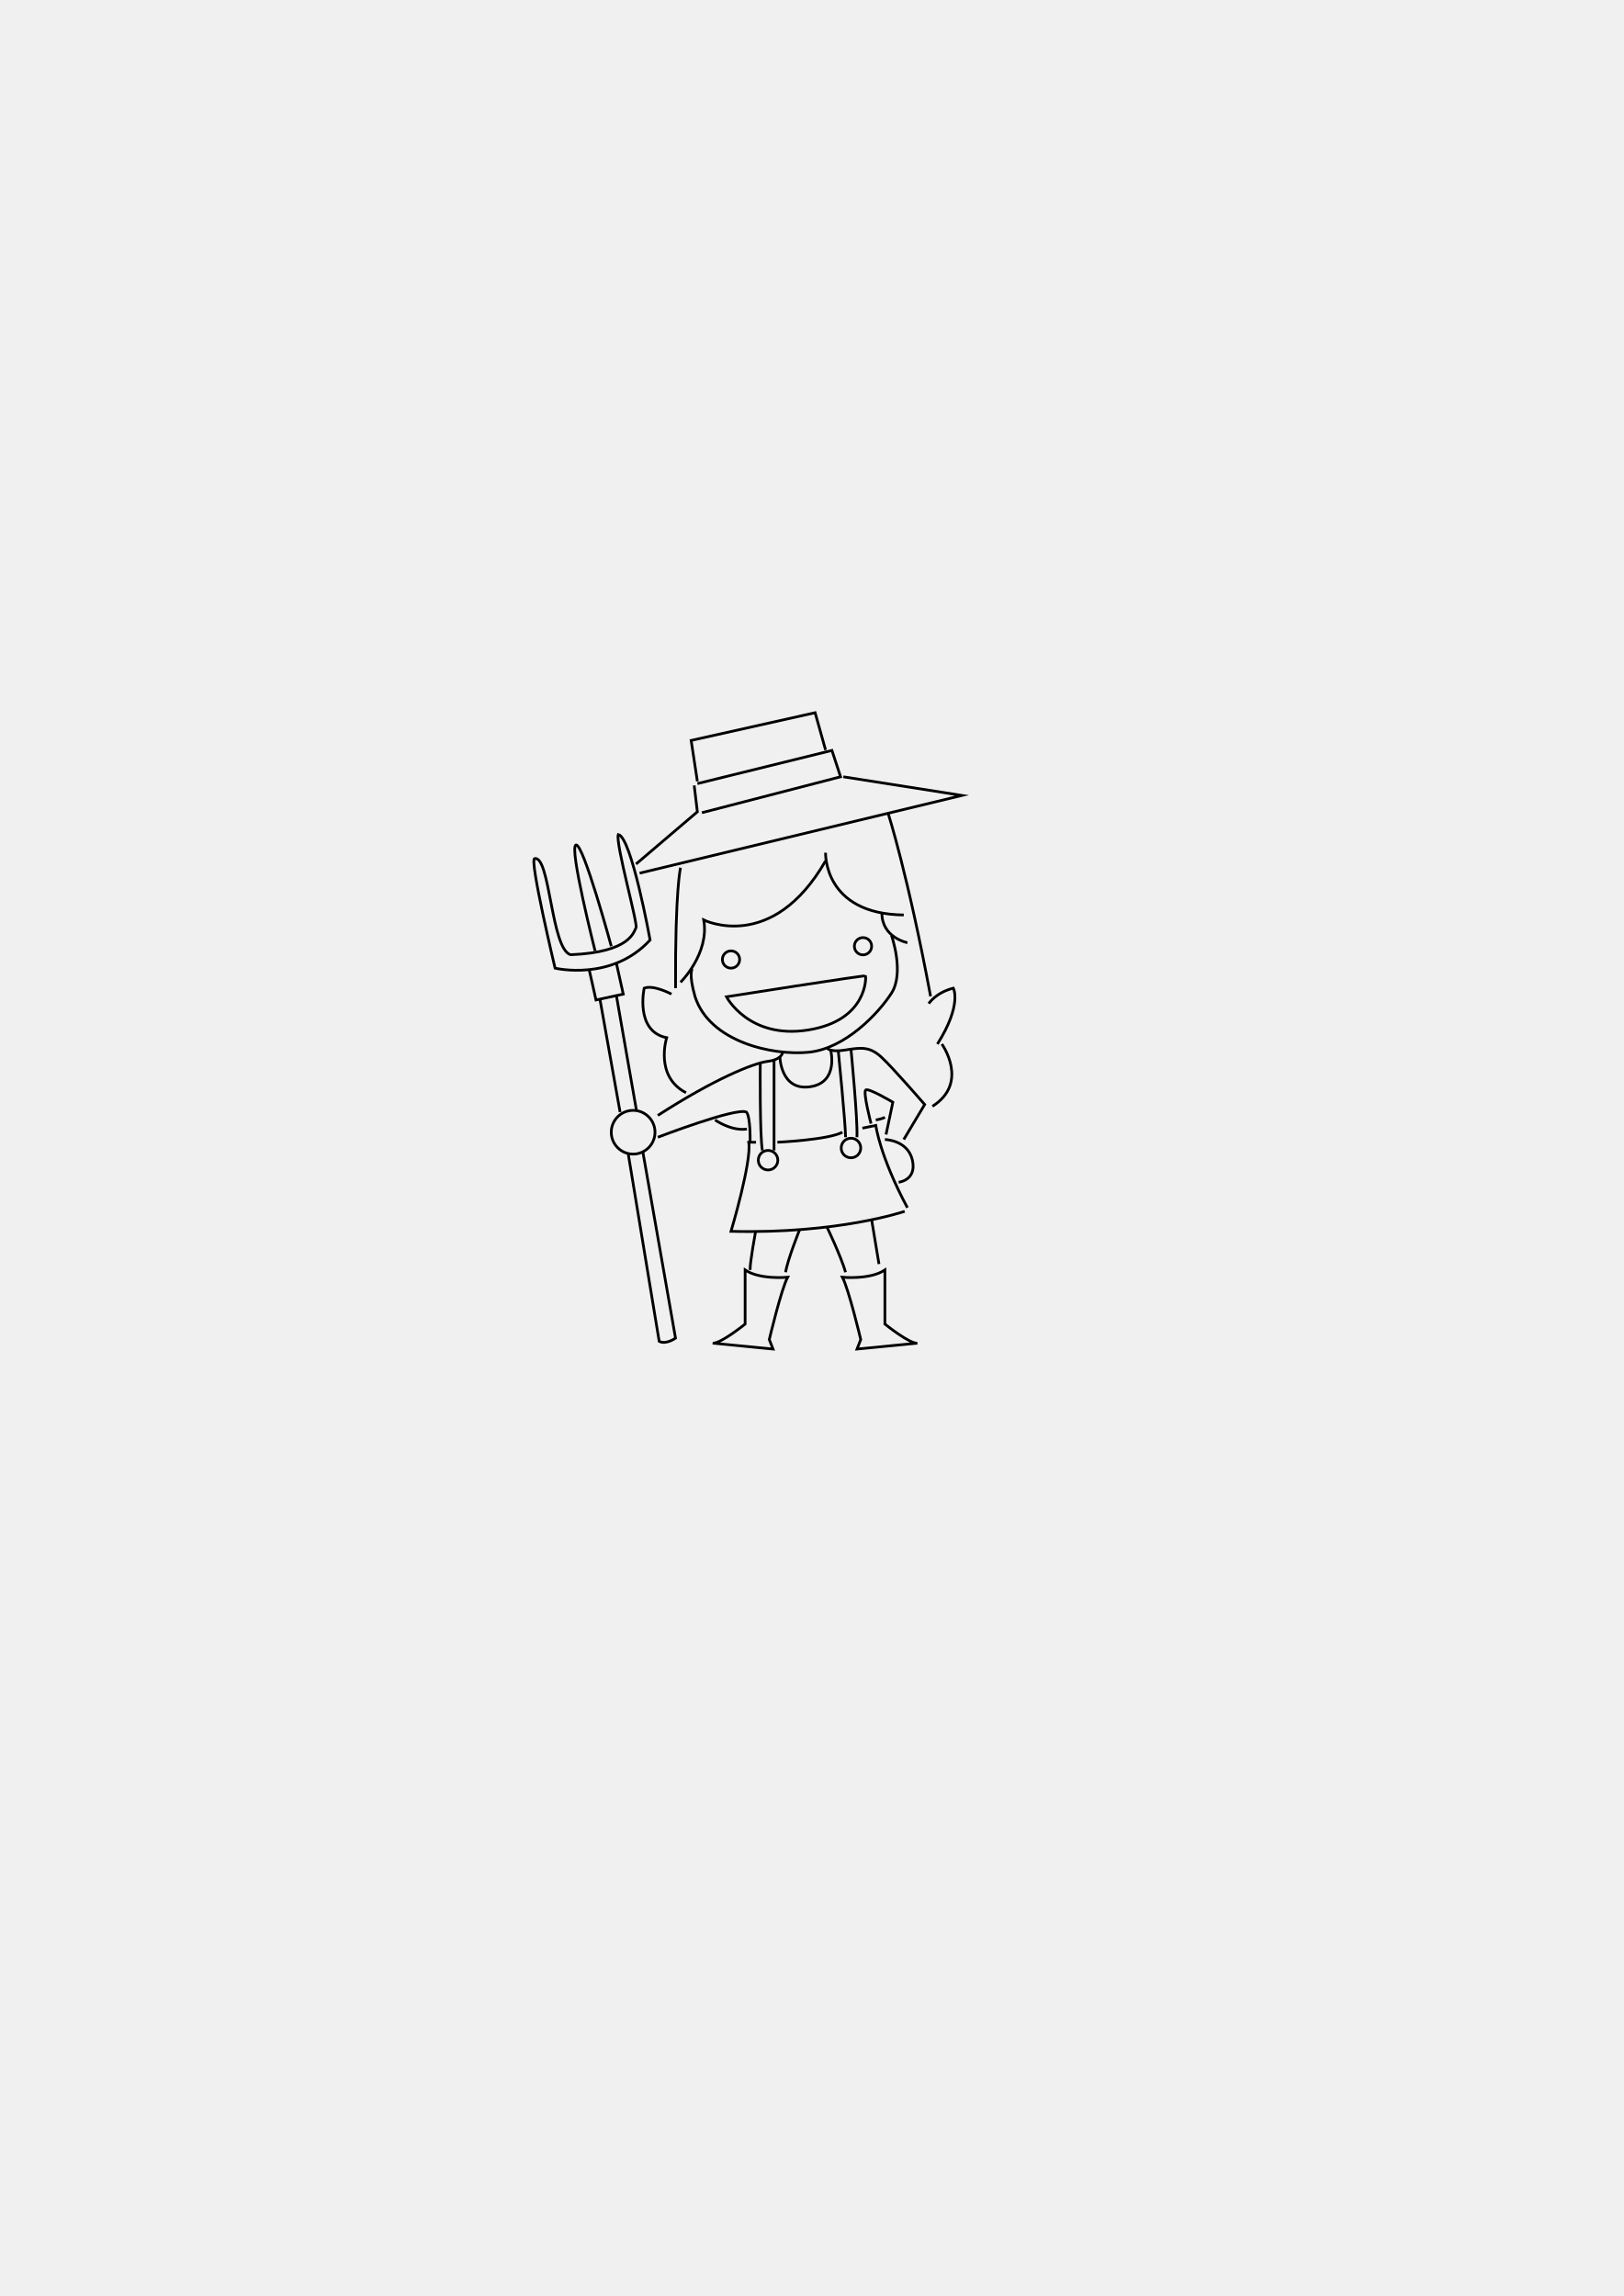
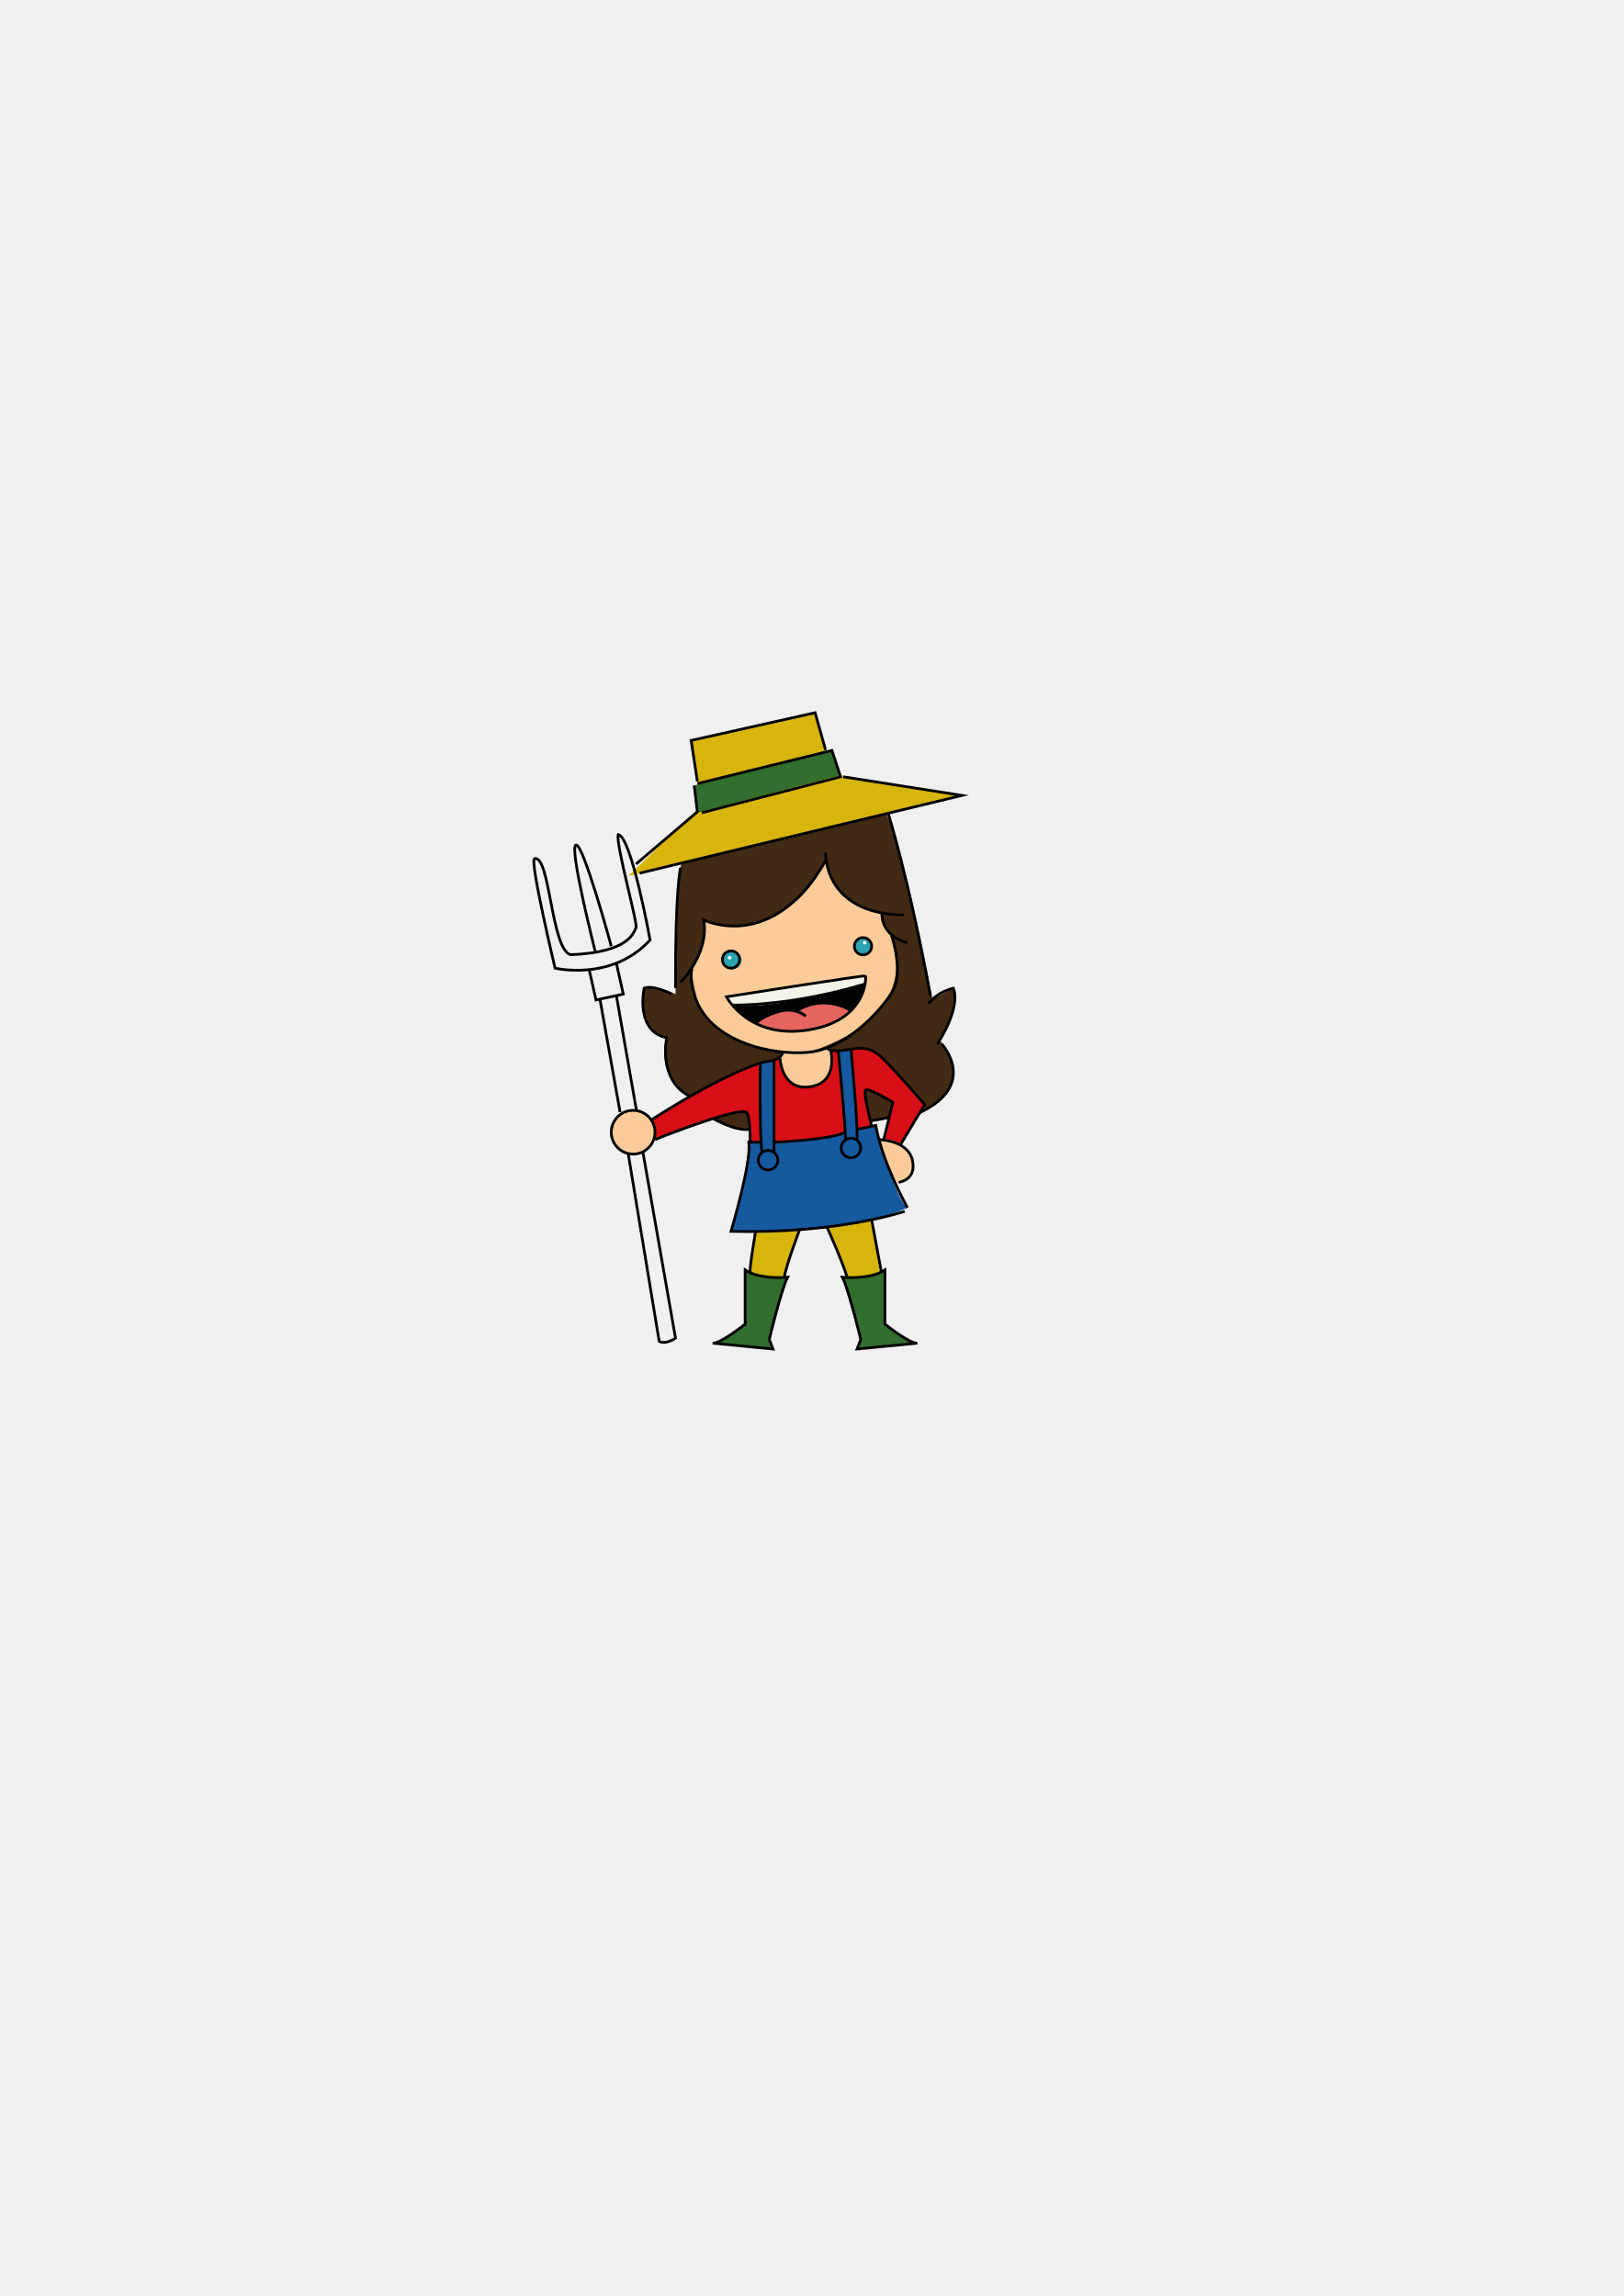
- <svg xmlns="http://www.w3.org/2000/svg" version="1.1" id="Calque_2" x="0px" y="0px" width="595.28px" height="841.89px" viewBox="0 0 595.28 841.89" enable-background="new 0 0 595.28 841.89" xml:space="preserve">
-   <path fill="none" stroke="#000000" stroke-miterlimit="10" d="M326.834,343c0,0,4.834,13.667,0,21.167S309.833,384.5,296.5,385.833  S260.167,382,254.833,365.5c-2.5-8.667-1-10.333-1-10.333" />
-   <path fill="none" stroke="#000000" stroke-miterlimit="10" d="M266.333,365.5c0,0,50.834-8,51-7.667s0.833,16.333-21,19.833  S266.333,365.5,266.333,365.5z" />
-   <circle fill="none" stroke="#000000" stroke-miterlimit="10" cx="268" cy="351.833" r="3.166" />
-   <circle fill="none" stroke="#000000" stroke-miterlimit="10" cx="316.392" cy="346.963" r="3.166" />
-   <path fill="none" stroke="#000000" stroke-miterlimit="10" d="M249.5,360.167c0,0,10.667-10.5,8.5-22.833c0,0,25,12.5,44.667-21.667  " />
-   <path fill="none" stroke="#000000" stroke-miterlimit="10" d="M302.667,312.667c0,0-0.833,22.5,28.667,22.833" />
-   <path fill="none" stroke="#000000" stroke-miterlimit="10" d="M332.667,345.667c0,0-9.37-1.799-9.352-10.899" />
-   <polyline fill="none" stroke="#000000" stroke-miterlimit="10" points="309.167,284.833 352.667,291.667 234.5,320.167 " />
-   <polyline fill="none" stroke="#000000" stroke-miterlimit="10" points="255.667,286.5 253.387,271.5 298.833,261.333 302.667,275   " />
-   <polyline fill="none" stroke="#000000" stroke-miterlimit="10" points="254.5,288 255.667,297.667 233.167,316.833 " />
-   <polyline fill="none" stroke="#000000" stroke-miterlimit="10" points="255.667,287.333 305,275.167 308.167,284.833 257.333,298   " />
-   <path fill="none" stroke="#000000" stroke-miterlimit="10" d="M325.594,298.196c0,0,7.24,22.471,15.573,67.137" />
-   <path fill="none" stroke="#000000" stroke-miterlimit="10" d="M340.5,368c0,0,2.5-4,9-5.667c0,0,3.334,6-5.833,20.5" />
-   <path fill="none" stroke="#000000" stroke-miterlimit="10" d="M345.296,382.833c0,0,10.205,14.167-3.462,22.833" />
-   <path fill="none" stroke="#000000" stroke-miterlimit="10" d="M249.5,318.167c0,0-2,7.667-1.833,44.167" />
-   <path fill="none" stroke="#000000" stroke-miterlimit="10" d="M246.167,364.517c0,0-6.5-3.516-10-2.183c0,0-3.5,15.833,8.25,18.167  c0,0-4.583,14.167,7.083,20.167" />
-   <path fill="none" stroke="#000000" stroke-miterlimit="10" d="M303.171,384.232c0,0,0.829,1.768,6.829,0.768s9-1.167,13.167,2.667  S339,405,339,405l-7.666,12.833" />
-   <path fill="none" stroke="#000000" stroke-miterlimit="10" d="M324.834,416l2.5-11.833c0,0-8.916-5.333-9.958-4.5  S319.334,412,319.334,412" />
-   <path fill="none" stroke="#000000" stroke-miterlimit="10" d="M316.167,413.667l4.919-1c0,0,1.414,11.167,11.581,30.167" />
-   <path fill="none" stroke="#000000" stroke-miterlimit="10" d="M331.667,444.167c0,0-24.167,8.333-63.667,7.333  c0,0,7.667-25.666,6.5-32.667h2.667" />
-   <path fill="none" stroke="#000000" stroke-miterlimit="10" d="M285,418.833c0,0,18.501-0.834,23.834-3.667" />
-   <path fill="none" stroke="#000000" stroke-miterlimit="10" d="M286.991,385.758c0,0-0.158,2.741-5.491,3.408  s-19.666,6.5-40.333,19.833" />
-   <path fill="none" stroke="#000000" stroke-miterlimit="10" d="M241.167,417c0,0,28.833-11.088,32.5-9.211  c1.547,1.882,1.333,11.044,1.333,11.044" />
-   <line fill="none" stroke="#000000" stroke-miterlimit="10" x1="283.78" y1="388.673" x2="283.78" y2="421.833" />
-   <path fill="none" stroke="#000000" stroke-miterlimit="10" d="M278.722,389.764c0,0-0.222,26.57,0.778,32.07" />
-   <path fill="none" stroke="#000000" stroke-miterlimit="10" d="M307.325,385.293c0,0,2.675,26.874,2.675,31.707" />
-   <path fill="none" stroke="#000000" stroke-miterlimit="10" d="M311.979,384.69c0,0,2.521,25.977,2.188,32.31" />
-   <path fill="none" stroke="#000000" stroke-miterlimit="10" d="M285.921,387.524c0,0,0.246,12.476,10.996,10.976  s7.617-13.453,7.617-13.453" />
-   <circle fill="none" stroke="#000000" stroke-miterlimit="10" cx="281.583" cy="425.417" r="3.583" />
-   <circle fill="none" stroke="#000000" stroke-miterlimit="10" cx="311.979" cy="420.945" r="3.583" />
-   <path fill="none" stroke="#000000" stroke-miterlimit="10" d="M324.417,417.833c0,0,8.416,0.167,10.083,7.583  s-5.041,8.083-5.041,8.083" />
-   <line fill="none" stroke="#000000" stroke-miterlimit="10" x1="319.559" y1="447.263" x2="322.245" y2="463.5" />
-   <path fill="none" stroke="#000000" stroke-miterlimit="10" d="M303.171,449.912c0,0,5.162,10.755,6.829,16.588" />
-   <path fill="none" stroke="#000000" stroke-miterlimit="10" d="M293.158,450.89c0,0-4.462,11.11-5.144,15.61" />
-   <path fill="none" stroke="#000000" stroke-miterlimit="10" d="M277,451.583c0,0-2.146,11.751-1.99,14.084" />
-   <path fill="none" stroke="#000000" stroke-miterlimit="10" d="M308.834,468.333c0,0,10.166,1.001,15.583-2.666V485.5  c0,0,9.084,7.333,11.917,7l-22.137,2.167l1.365-3.5C315.562,491.167,311.168,472.666,308.834,468.333z" />
-   <path fill="none" stroke="#000000" stroke-miterlimit="10" d="M288.76,468.333c0,0-10.166,1.001-15.583-2.666V485.5  c0,0-9.084,7.333-11.917,7l22.137,2.167l-1.365-3.5C282.032,491.167,286.426,472.666,288.76,468.333z" />
-   <circle fill="none" stroke="#000000" stroke-miterlimit="10" cx="232.117" cy="415.166" r="8.017" />
-   <path fill="none" stroke="#000000" stroke-miterlimit="10" d="M262.167,410.667c0,0,5.833,4.166,11.667,3.333" />
-   <path fill="none" stroke="#000000" stroke-miterlimit="10" d="M321.086,410.667c0,0,2.248-0.333,3.331-1" />
-   <path fill="none" stroke="#000000" stroke-miterlimit="10" d="M203.5,355c0,0,20.833,5.001,34.833-10.333  c0,0-6.833-37.834-11.667-38.667c-1.086,3.279,7.333,32.934,6.5,34.217s-1.803,8.985-23.97,9.855  c-7.167-1.962-7.53-36.572-13.197-35.239C194,315.167,203.5,355,203.5,355z" />
-   <path fill="none" stroke="#000000" stroke-miterlimit="10" d="M224.1,346.963c0,0-10.266-37.796-12.933-37.129s7,38.833,7,38.833" />
-   <polyline fill="none" stroke="#000000" stroke-miterlimit="10" points="225.97,353.165 228.5,364.517 218.5,366.667   216.005,355.547 " />
-   <line fill="none" stroke="#000000" stroke-miterlimit="10" x1="225.977" y1="365.059" x2="233.333" y2="407.149" />
-   <line fill="none" stroke="#000000" stroke-miterlimit="10" x1="220" y1="366.667" x2="227.333" y2="407.789" />
-   <path fill="none" stroke="#000000" stroke-miterlimit="10" d="M235.679,422.344l11.978,68.323c0,0-3.488,2.501-5.989,1.167  l-11.334-68.65" />
+ <svg xmlns="http://www.w3.org/2000/svg" version="1.1" x="0px" y="0px" width="595.28px" height="841.89px" viewBox="0 0 595.28 841.89" enable-background="new 0 0 595.28 841.89" xml:space="preserve">
+   <g id="Couleurs">
+     <g>
+       <path fill="#412913" d="M255.667,305c0,0-5.9,7.041-6.648,16.25s-1.362,43.267-1.362,43.267s-6.324-3.35-11.49-2.183    c0,0-3.333,14.917,8.25,18.167s0,0,0,0s-4.917,13.75,8.518,21.543c0,0,3.561,8.728,16.313,11.717c0,0,52.92,1.324,72.586-8.093    c0,0,14.791-8.542,2.745-24.318c0,0,6.421-9.932,4.921-19.016l-7.666,4.12c0,0-12.844-70.203-19.589-70.953    S255.667,305,255.667,305z" />
+       <path fill="#FBCC9A" d="M253.833,355.167c0,0-4.333,30.75,42.667,30.667C340.25,371.5,326.834,343,326.834,343    s-3.953-4.466-3.519-8.233c0,0-18.481-1.934-20.648-19.101c0,0-11.99,30.226-44.579,22.28    C258.088,337.946,260.01,345.816,253.833,355.167z" />
+       <path fill="#FBCC9A" d="M302.667,384.232c0,0,0.422,0.581,1.867,0.815c0,0,3.05,12.703-7.617,13.453s-10.996-10.976-10.996-10.976    s1.061-1.07,1.07-1.766C286.991,385.758,301.456,387.304,302.667,384.232z" />
+       <path fill="#010202" d="M266.333,365.5l51-7.667c0,0-0.917,18-21,19.833S268.667,369,266.333,365.5z" />
+       <path fill="#E5655E" d="M277,375.229c0,0,8.96-5.562,14.855-4.396s0.87-0.161,0.87-0.161s7.482-5.733,19.254-0.078    C311.979,370.595,298.107,383.054,277,375.229z" />
+       <path fill="#F4F3E9" d="M266.333,365.5l51-7.667l-0.178,2.954c0,0-31.957,9.787-48.682,7.75L266.333,365.5z" />
+       <circle fill="#2CA3B1" cx="268.475" cy="352.062" r="3.396" />
+       <circle fill="#2CA3B1" cx="316.392" cy="346.963" r="3.396" />
+       <circle fill="#FFFFFF" cx="267.475" cy="351.164" r="0.648" />
+       <circle fill="#FFFFFF" cx="316.999" cy="345.666" r="0.648" />
+       <polygon fill="#D8B50B" points="253.387,271.5 298.833,261.333 304.959,283.75 352.667,291.667 230.333,321.25 256.75,295.75       " />
+       <polygon fill="#326E2E" points="254.5,288 305,275.167 307.976,284.25 255.667,298   " />
+       <path fill="#D80F16" d="M238.995,410.667c0,0,31.13-20.55,40.505-21.108c0,0,5.735-1.248,6.421-2.034s0.269-0.296,0.269-0.296    s-0.941,11.466,10.434,11.307c0,0,10.569-1.19,7.91-13.487c0,0,3.487,0.262,5.466-0.047s9.66-3.358,16.83,6.383L339,405    c0,0-8.414,13.807-8.395,14.778c0,0-3.396-2.236-6.188-1.945L327.334,404c0,0-10.291-7.042-10-3.333s2.225,12.311,2.225,12.311    s-22.538,7.19-44.548,5.856c0,0,0.24-9.683-1.51-11.258s-33.365,9.787-33.365,9.787S240.342,411.966,238.995,410.667z" />
+       <path fill="#15599F" d="M307.325,385.293l0.637-0.082l4.017-0.521l2.219,29.42l6.889-1.444c0,0,7.248,27.5,11.581,30.167    c0,0-14.688,7.389-38.178,8.057S268,451.5,268,451.5s7.202-26.285,7-32.667s0.002-0.738,0.002-0.738l4.098,0.738l-0.378-29.07    l5.028-1.014l0.03,30.083c0,0,24.095-1.501,26.157-3.667" />
+     </g>
+     <path fill="#D8B50B" d="M277,451.583l-1.99,14.917c0,0,7.972,3.035,11.981,1.935c0,0,4.836-17.469,6.167-17.507   S278,452.832,277,451.583z" />
+     <path fill="#D8B50B" d="M303.171,450.32c0,0,7.471,16.386,7.483,18.116c0,0,10.347,0.227,11.93-1.771l-3.005-19.279L303.171,450.32   z" />
+     <path fill="#326E2E" d="M262.78,492.226l10.397-6.726v-19.833c0,0,7.176,4.332,15.583,2.666l-6.729,22.834l1.365,3.5   L262.78,492.226z" />
+     <path fill="#326E2E" d="M334.741,492.226l-10.397-6.726v-19.833c0,0-7.176,4.332-15.582,2.666l6.729,22.834l-1.365,3.5   L334.741,492.226z" />
+     <path fill="#FBCC9A" d="M322.584,418.833c0,0,1.44-0.821,3.01-0.738s7.271,1.404,9.172,7.571s-6.599,8.5-6.599,8.5l-5.075-14.389" />
+     <circle fill="#FBCC9A" cx="232.27" cy="415.166" r="8.017" />
+   </g>
+   <g id="Tracés">
+     <path fill="none" stroke="#000000" stroke-miterlimit="10" d="M326.834,343c0,0,4.834,13.667,0,21.167S309.833,384.5,296.5,385.833   S260.167,382,254.833,365.5c-2.5-8.667-1-10.333-1-10.333" />
+     <path fill="none" stroke="#000000" stroke-miterlimit="10" d="M266.333,365.5c0,0,50.834-8,51-7.667s0.833,16.333-21,19.833   S266.333,365.5,266.333,365.5z" />
+     <circle fill="none" stroke="#000000" stroke-miterlimit="10" cx="268" cy="351.833" r="3.166" />
+     <circle fill="none" stroke="#000000" stroke-miterlimit="10" cx="316.392" cy="346.963" r="3.166" />
+     <path fill="none" stroke="#000000" stroke-miterlimit="10" d="M249.5,360.167c0,0,10.667-10.5,8.5-22.833   c0,0,25,12.5,44.667-21.667" />
+     <path fill="none" stroke="#000000" stroke-miterlimit="10" d="M302.667,312.667c0,0-0.833,22.5,28.667,22.833" />
+     <path fill="none" stroke="#000000" stroke-miterlimit="10" d="M332.667,345.667c0,0-9.37-1.799-9.352-10.899" />
+     <polyline fill="none" stroke="#000000" stroke-miterlimit="10" points="309.167,284.833 352.667,291.667 234.5,320.167  " />
+     <polyline fill="none" stroke="#000000" stroke-miterlimit="10" points="255.667,286.5 253.387,271.5 298.833,261.333 302.667,275     " />
+     <polyline fill="none" stroke="#000000" stroke-miterlimit="10" points="254.5,288 255.667,297.667 233.167,316.833  " />
+     <polyline fill="none" stroke="#000000" stroke-miterlimit="10" points="255.667,287.333 305,275.167 308.167,284.833 257.333,298     " />
+     <path fill="none" stroke="#000000" stroke-miterlimit="10" d="M325.594,298.196c0,0,7.24,22.471,15.573,67.137" />
+     <path fill="none" stroke="#000000" stroke-miterlimit="10" d="M340.5,368c0,0,2.5-4,9-5.667c0,0,3.334,6-5.833,20.5" />
+     <path fill="none" stroke="#000000" stroke-miterlimit="10" d="M345.296,382.833c0,0,13.642,14.854-8.081,25.133" />
+     <path fill="none" stroke="#000000" stroke-miterlimit="10" d="M249.5,318.167c0,0-2,7.667-1.833,44.167" />
+     <path fill="none" stroke="#000000" stroke-miterlimit="10" d="M246.167,364.517c0,0-6.5-3.516-10-2.183c0,0-3.5,15.833,8.25,18.167   c0,0-3.341,15.407,8.326,21.407" />
+     <path fill="none" stroke="#000000" stroke-miterlimit="10" d="M303.171,384.232c0,0,0.829,1.768,6.829,0.768s9-1.167,13.167,2.667   S339,405,339,405l-8.757,14.554" />
+     <path fill="none" stroke="#000000" stroke-miterlimit="10" d="M324,417.833l3.334-13.667c0,0-8.916-5.333-9.958-4.5   s2.124,13,2.124,13" />
+     <path fill="none" stroke="#000000" stroke-miterlimit="10" d="M314.197,414.11l6.889-1.444c0,0,1.414,11.167,11.581,30.167" />
+     <path fill="none" stroke="#000000" stroke-miterlimit="10" d="M331.667,444.167c0,0-24.167,8.333-63.667,7.333   c0,0,7.667-25.666,6.5-32.667h4.6" />
+     <path fill="none" stroke="#000000" stroke-miterlimit="10" d="M283.78,418.833c0,0,20.824-0.834,26.157-3.667" />
+     <path fill="none" stroke="#000000" stroke-miterlimit="10" d="M286.991,385.758c0,0-0.158,2.741-5.491,3.408   s-22.08,8.167-42.747,21.5" />
+     <path fill="none" stroke="#000000" stroke-miterlimit="10" d="M240.135,417.833c0,0,29.866-11.922,33.532-10.044   c1.547,1.882,1.333,11.044,1.333,11.044" />
+     <line fill="none" stroke="#000000" stroke-miterlimit="10" x1="283.78" y1="388.673" x2="283.78" y2="422.59" />
+     <path fill="none" stroke="#000000" stroke-miterlimit="10" d="M278.722,389.764c0,0-0.335,27.327,0.665,32.826" />
+     <path fill="none" stroke="#000000" stroke-miterlimit="10" d="M307.325,385.293c0,0,2.675,27.707,2.675,32.541" />
+     <path fill="none" stroke="#000000" stroke-miterlimit="10" d="M311.979,384.69c0,0,2.552,26.81,2.219,33.143" />
+     <path fill="none" stroke="#000000" stroke-miterlimit="10" d="M285.921,387.524c0,0,0.246,12.476,10.996,10.976   s7.617-13.453,7.617-13.453" />
+     <circle fill="none" stroke="#000000" stroke-miterlimit="10" cx="281.583" cy="425.417" r="3.583" />
+     <circle fill="none" stroke="#000000" stroke-miterlimit="10" cx="311.979" cy="420.945" r="3.583" />
+     <path fill="none" stroke="#000000" stroke-miterlimit="10" d="M322.25,417.869c0,0,10.583,0.132,12.25,7.548   s-5.041,8.083-5.041,8.083" />
+     <line fill="none" stroke="#000000" stroke-miterlimit="10" x1="319.559" y1="447.263" x2="323.123" y2="466.414" />
+     <path fill="none" stroke="#000000" stroke-miterlimit="10" d="M303.171,449.912c0,0,5.743,12.689,7.41,18.522" />
+     <path fill="none" stroke="#000000" stroke-miterlimit="10" d="M293.158,450.89c0,0-4.965,13.025-5.646,17.525" />
+     <path fill="none" stroke="#000000" stroke-miterlimit="10" d="M277,451.583c0,0-2.154,12.498-1.998,14.831" />
+     <path fill="none" stroke="#000000" stroke-miterlimit="10" d="M308.834,468.333c0,0,10.166,1.001,15.583-2.666V485.5   c0,0,9.084,7.333,11.917,7l-22.137,2.167l1.365-3.5C315.562,491.167,311.168,472.666,308.834,468.333z" />
+     <path fill="none" stroke="#000000" stroke-miterlimit="10" d="M288.76,468.333c0,0-10.166,1.001-15.583-2.666V485.5   c0,0-9.084,7.333-11.917,7l22.137,2.167l-1.365-3.5C282.032,491.167,286.426,472.666,288.76,468.333z" />
+     <circle fill="none" stroke="#000000" stroke-miterlimit="10" cx="232.117" cy="415.166" r="8.017" />
+     <path fill="none" stroke="#000000" stroke-miterlimit="10" d="M261.728,410.054c0,0,7.449,4.877,13.282,4.044" />
+     <path fill="none" stroke="#000000" stroke-miterlimit="10" d="M319.5,410.938c0,0,5.641-0.848,6.724-1.515" />
+     <path fill="none" stroke="#000000" stroke-miterlimit="10" d="M203.5,355c0,0,20.833,5.001,34.833-10.333   c0,0-6.833-37.834-11.667-38.667c-1.086,3.279,7.333,32.934,6.5,34.217s-1.803,8.985-23.97,9.855   c-7.167-1.962-7.53-36.572-13.197-35.239C194,315.167,203.5,355,203.5,355z" />
+     <path fill="none" stroke="#000000" stroke-miterlimit="10" d="M224.1,346.963c0,0-10.266-37.796-12.933-37.129s7,38.833,7,38.833" />
+     <polyline fill="none" stroke="#000000" stroke-miterlimit="10" points="225.97,353.165 228.5,364.517 218.5,366.667    216.005,355.547  " />
+     <line fill="none" stroke="#000000" stroke-miterlimit="10" x1="225.977" y1="365.059" x2="233.333" y2="407.149" />
+     <line fill="none" stroke="#000000" stroke-miterlimit="10" x1="220" y1="366.667" x2="227.333" y2="407.789" />
+     <path fill="none" stroke="#000000" stroke-miterlimit="10" d="M235.679,422.344l11.978,68.323c0,0-3.488,2.501-5.989,1.167   l-11.334-68.65" />
+     <path fill="none" stroke="#010202" stroke-miterlimit="10" d="M277,375.229c0,0,9.88-8.812,18.44-2.646" />
+     <path fill="none" stroke="#010202" stroke-miterlimit="10" d="M311.979,370.595c0,0-9.645-6.56-20.124,0.239" />
+     <path fill="none" stroke="#010202" stroke-miterlimit="10" d="M268.475,368.537c0,0,21.338,0.537,48.682-7.75" />
+   </g>
</svg>
